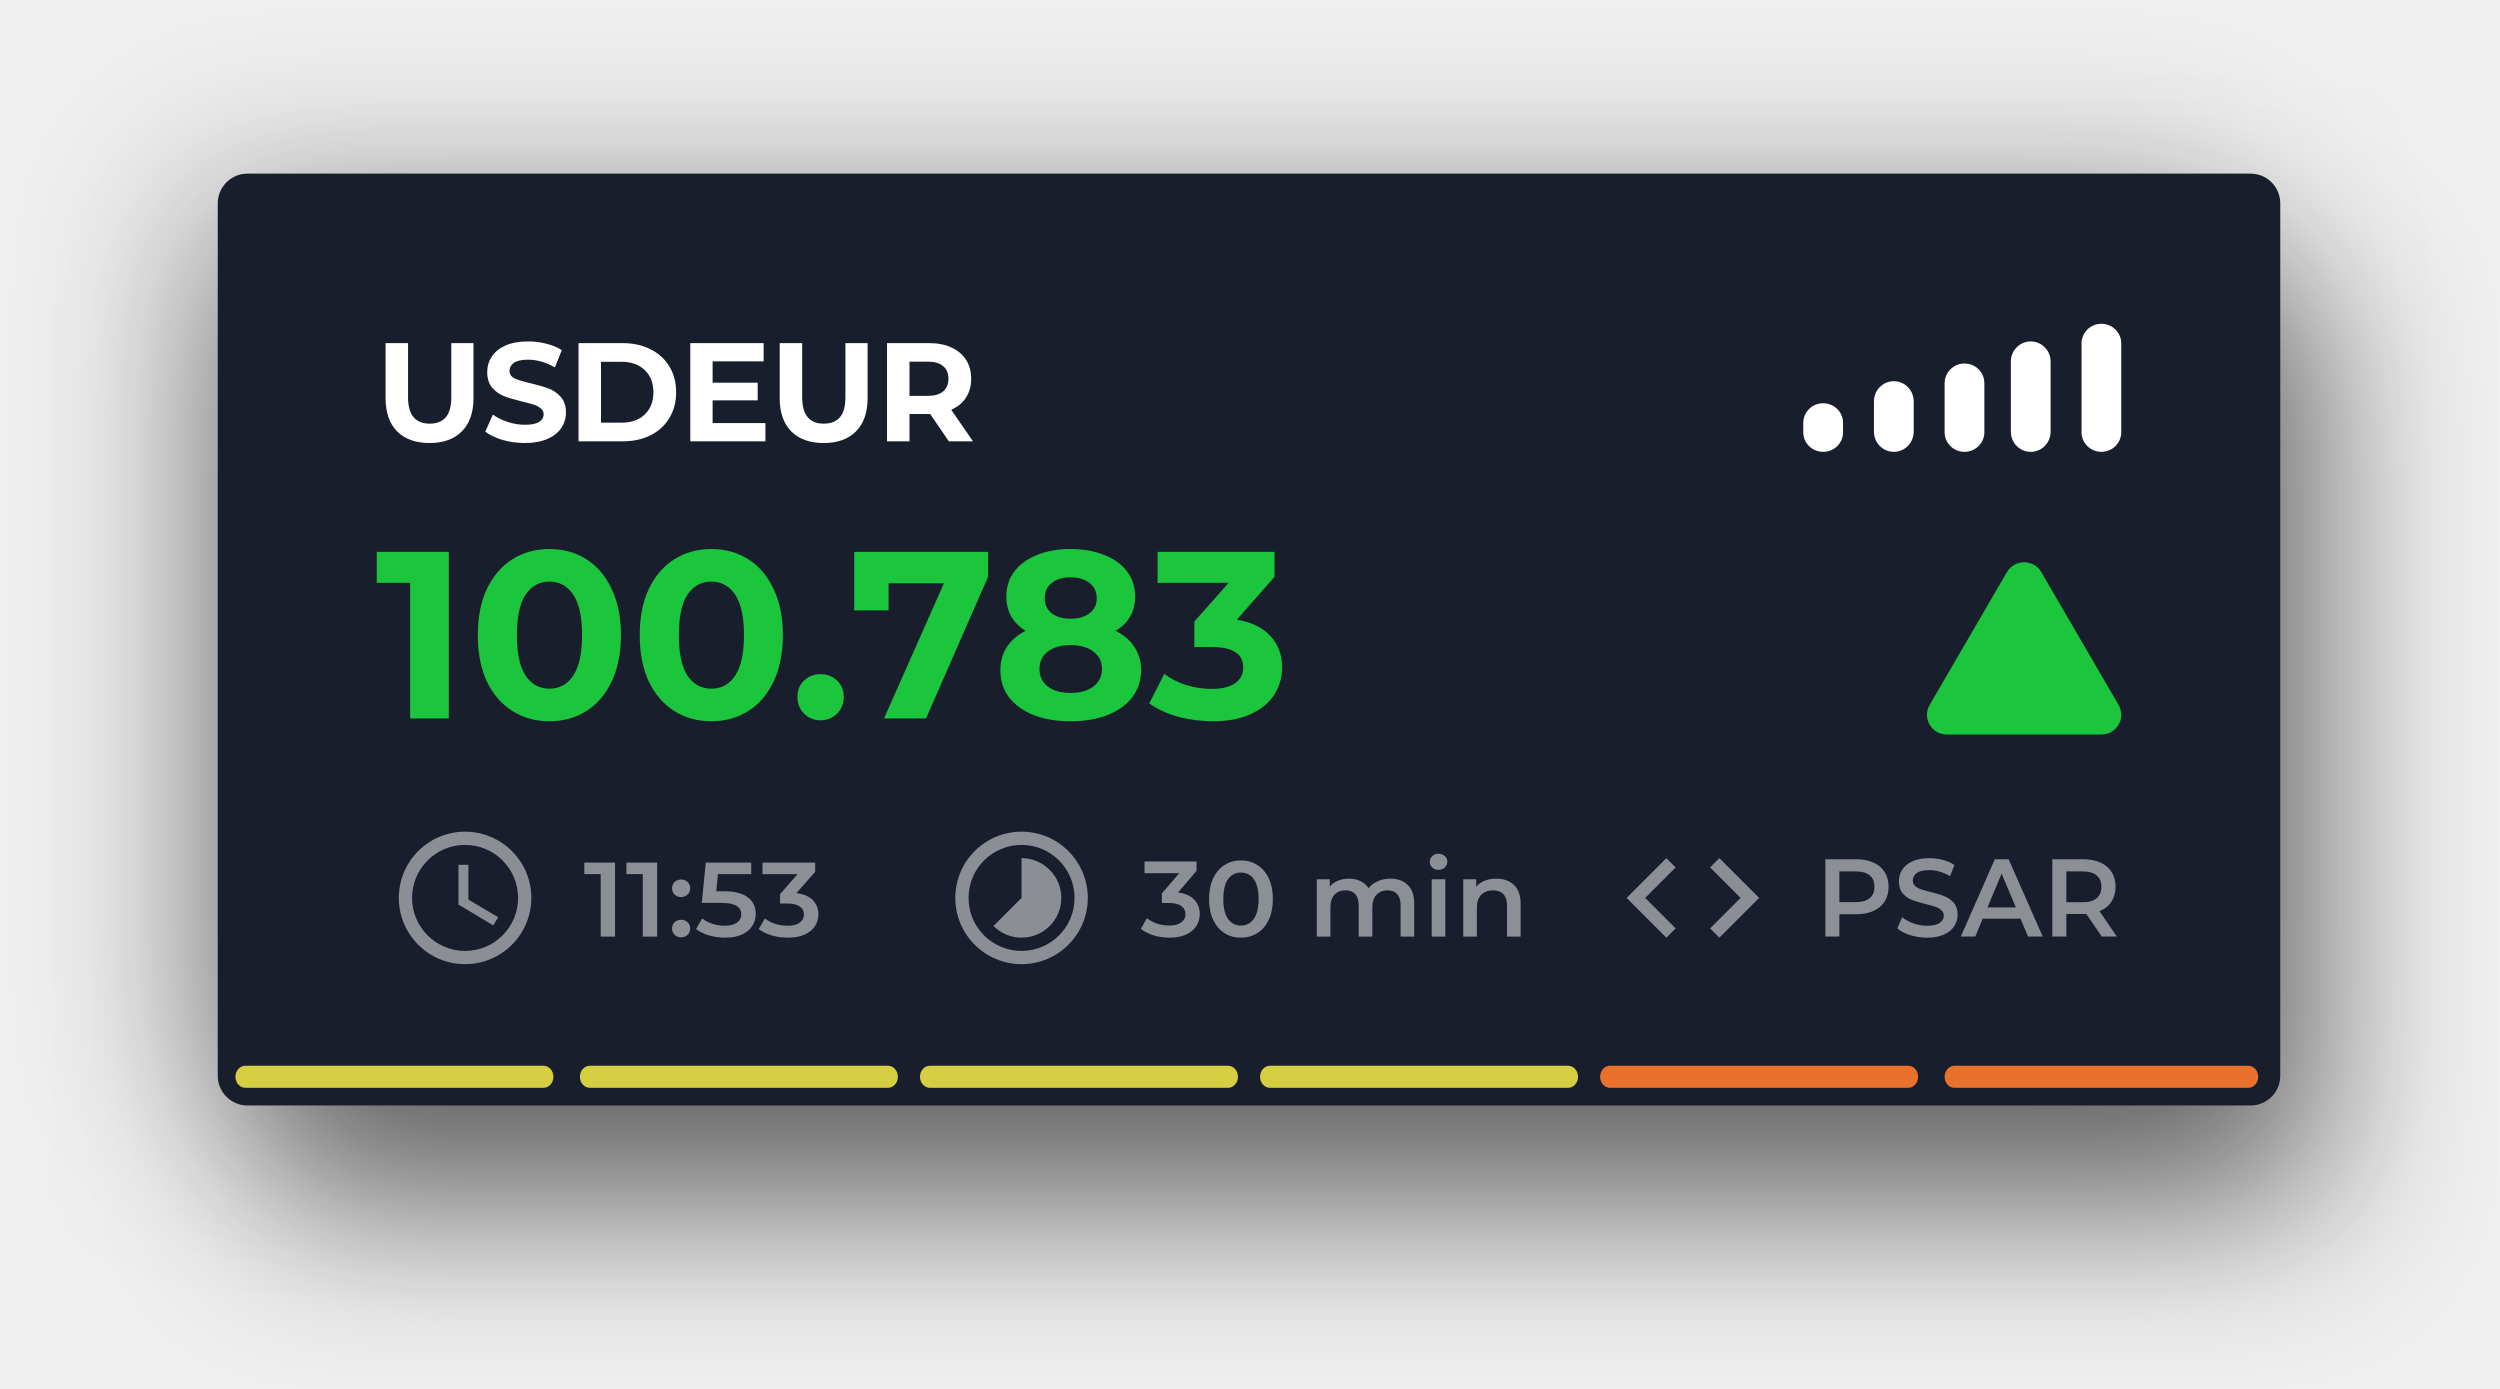
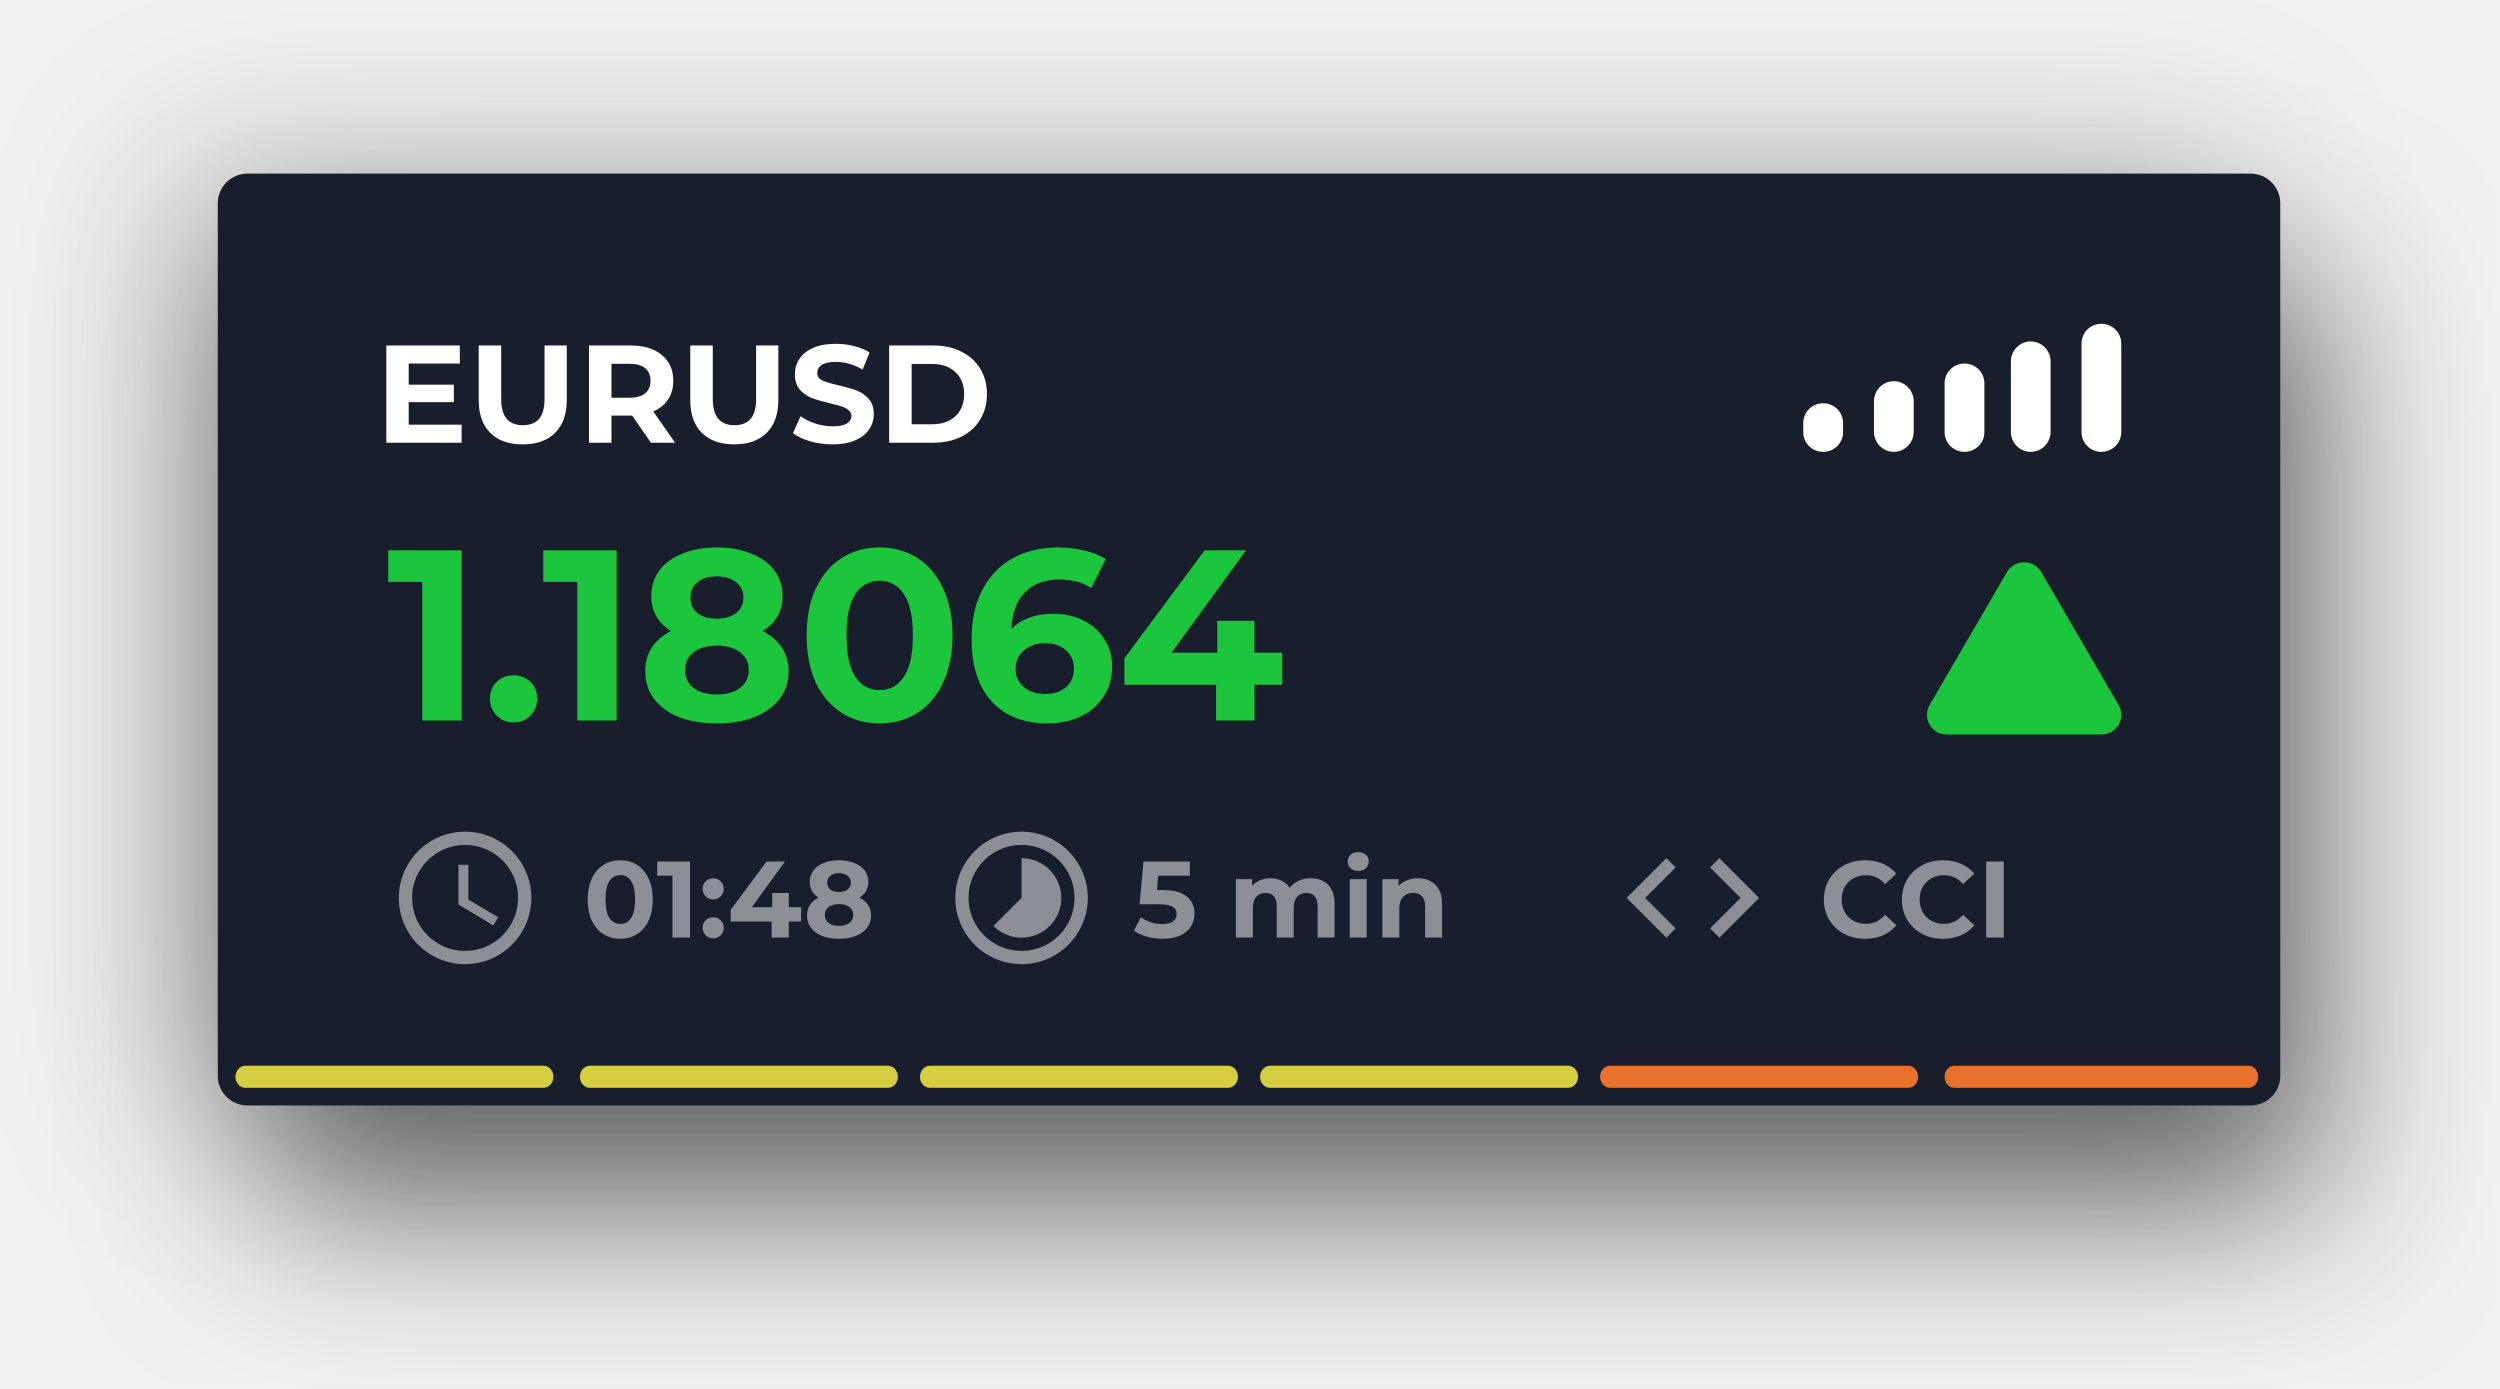
<svg xmlns="http://www.w3.org/2000/svg" width="576" height="320" viewBox="0 0 576 320" fill="none">
  <g filter="url(#filter0_dd)">
    <path d="M50.172 46.852C50.172 43.068 53.24 40 57.026 40H518.518C522.303 40 525.372 43.068 525.372 46.852V247.853C525.372 251.637 522.303 254.705 518.518 254.705H57.026C53.24 254.705 50.172 251.637 50.172 247.853V46.852Z" fill="#191E2C" />
-     <path d="M98.965 102.071C95.771 102.071 93.279 101.177 91.49 99.388C89.723 97.599 88.839 95.045 88.839 91.727V79.055H94.014V91.533C94.014 95.584 95.675 97.61 98.997 97.61C100.615 97.61 101.85 97.125 102.702 96.155C103.554 95.164 103.98 93.623 103.98 91.533V79.055H109.09V91.727C109.09 95.045 108.196 97.599 106.407 99.388C104.64 101.177 102.159 102.071 98.965 102.071Z" fill="white" />
-     <path d="M120.912 102.071C119.144 102.071 117.43 101.834 115.769 101.36C114.129 100.864 112.809 100.228 111.808 99.453L113.565 95.509C114.523 96.22 115.662 96.791 116.983 97.222C118.303 97.653 119.623 97.868 120.944 97.868C122.413 97.868 123.499 97.653 124.202 97.222C124.904 96.769 125.256 96.177 125.256 95.444C125.256 94.905 125.043 94.463 124.617 94.119C124.212 93.752 123.68 93.461 123.02 93.246C122.381 93.03 121.508 92.793 120.401 92.535C118.697 92.125 117.302 91.716 116.216 91.306C115.13 90.897 114.193 90.24 113.405 89.335C112.639 88.429 112.255 87.222 112.255 85.714C112.255 84.399 112.607 83.214 113.309 82.158C114.012 81.081 115.066 80.229 116.472 79.604C117.898 78.98 119.634 78.667 121.678 78.667C123.105 78.667 124.5 78.839 125.863 79.184C127.225 79.529 128.418 80.025 129.44 80.671L127.843 84.647C125.777 83.462 123.712 82.869 121.646 82.869C120.198 82.869 119.123 83.106 118.42 83.581C117.739 84.055 117.398 84.68 117.398 85.455C117.398 86.231 117.792 86.813 118.58 87.201C119.389 87.567 120.613 87.934 122.253 88.3C123.957 88.71 125.352 89.119 126.438 89.528C127.524 89.938 128.45 90.584 129.216 91.468C130.004 92.352 130.398 93.548 130.398 95.056C130.398 96.349 130.036 97.534 129.312 98.612C128.61 99.668 127.545 100.508 126.118 101.133C124.691 101.758 122.956 102.071 120.912 102.071Z" fill="white" />
-     <path d="M133.295 79.055H143.453C145.88 79.055 148.02 79.529 149.873 80.477C151.747 81.404 153.195 82.719 154.217 84.421C155.261 86.124 155.782 88.106 155.782 90.369C155.782 92.632 155.261 94.614 154.217 96.317C153.195 98.019 151.747 99.345 149.873 100.293C148.02 101.22 145.88 101.683 143.453 101.683H133.295V79.055ZM143.197 97.384C145.433 97.384 147.211 96.759 148.532 95.509C149.873 94.237 150.544 92.524 150.544 90.369C150.544 88.214 149.873 86.511 148.532 85.261C147.211 83.99 145.433 83.354 143.197 83.354H138.47V97.384H143.197Z" fill="white" />
-     <path d="M176.358 97.481V101.683H159.046V79.055H175.943V83.257H164.188V88.171H174.57V92.244H164.188V97.481H176.358Z" fill="white" />
-     <path d="M189.771 102.071C186.576 102.071 184.085 101.177 182.296 99.388C180.529 97.599 179.645 95.045 179.645 91.727V79.055H184.82V91.533C184.82 95.584 186.481 97.61 189.803 97.61C191.421 97.61 192.656 97.125 193.508 96.155C194.36 95.164 194.785 93.623 194.785 91.533V79.055H199.896V91.727C199.896 95.045 199.002 97.599 197.213 99.388C195.446 101.177 192.965 102.071 189.771 102.071Z" fill="white" />
-     <path d="M218.617 101.683L214.305 95.379H214.049H209.545V101.683H204.371V79.055H214.049C216.03 79.055 217.744 79.389 219.192 80.057C220.661 80.725 221.79 81.673 222.578 82.902C223.365 84.13 223.759 85.585 223.759 87.266C223.759 88.947 223.355 90.401 222.546 91.63C221.758 92.837 220.629 93.763 219.16 94.41L224.175 101.683H218.617ZM218.521 87.266C218.521 85.994 218.116 85.024 217.307 84.356C216.498 83.667 215.316 83.322 213.762 83.322H209.545V91.209H213.762C215.316 91.209 216.498 90.865 217.307 90.175C218.116 89.485 218.521 88.516 218.521 87.266Z" fill="white" />
    <path d="M520.285 248.091C520.285 249.496 519.275 250.635 518.029 250.635L450.295 250.635C449.049 250.635 448.038 249.496 448.038 248.091C448.038 246.686 449.049 245.547 450.295 245.547L518.029 245.547C519.275 245.547 520.285 246.686 520.285 248.091Z" fill="#EA712C" />
    <path d="M441.93 248.091C441.93 249.496 440.905 250.635 439.642 250.635L370.953 250.635C369.69 250.635 368.665 249.496 368.665 248.091C368.665 246.686 369.69 245.547 370.953 245.547L439.642 245.547C440.905 245.547 441.93 246.686 441.93 248.091Z" fill="#EA712C" />
    <path d="M363.582 248.091C363.582 249.496 362.558 250.635 361.294 250.635L292.606 250.635C291.342 250.635 290.318 249.496 290.318 248.091C290.318 246.686 291.342 245.547 292.606 245.547L361.294 245.547C362.558 245.547 363.582 246.686 363.582 248.091Z" fill="#D5CE41" />
    <path d="M285.227 248.091C285.227 249.496 284.202 250.635 282.939 250.635L214.25 250.635C212.987 250.635 211.962 249.496 211.962 248.091C211.962 246.686 212.987 245.547 214.25 245.547L282.939 245.547C284.202 245.547 285.227 246.686 285.227 248.091Z" fill="#D5CE41" />
    <path d="M206.875 248.091C206.875 249.496 205.851 250.635 204.587 250.635L135.899 250.635C134.635 250.635 133.611 249.496 133.611 248.091C133.611 246.686 134.635 245.547 135.899 245.547L204.587 245.547C205.851 245.547 206.875 246.686 206.875 248.091Z" fill="#D5CE41" />
    <path d="M127.508 248.091C127.508 249.496 126.484 250.635 125.22 250.635L56.531 250.635C55.268 250.635 54.244 249.496 54.244 248.091C54.244 246.686 55.268 245.547 56.531 245.547L125.22 245.547C126.484 245.547 127.508 246.686 127.508 248.091Z" fill="#D5CE41" />
-     <path d="M103.404 127.15V165.519H94.5V134.276H86.805V127.15H103.404Z" fill="#1BC53C" />
-     <path d="M126.578 166.177C123.39 166.177 120.55 165.391 118.058 163.82C115.566 162.249 113.606 159.983 112.177 157.023C110.784 154.027 110.088 150.464 110.088 146.335C110.088 142.205 110.784 138.661 112.177 135.701C113.606 132.704 115.566 130.42 118.058 128.849C120.55 127.278 123.39 126.492 126.578 126.492C129.766 126.492 132.606 127.278 135.097 128.849C137.589 130.42 139.531 132.704 140.924 135.701C142.353 138.661 143.067 142.205 143.067 146.335C143.067 150.464 142.353 154.027 140.924 157.023C139.531 159.983 137.589 162.249 135.097 163.82C132.606 165.391 129.766 166.177 126.578 166.177ZM126.578 158.668C128.923 158.668 130.755 157.663 132.074 155.653C133.43 153.643 134.108 150.537 134.108 146.335C134.108 142.132 133.43 139.026 132.074 137.016C130.755 135.007 128.923 134.002 126.578 134.002C124.269 134.002 122.437 135.007 121.081 137.016C119.762 139.026 119.102 142.132 119.102 146.335C119.102 150.537 119.762 153.643 121.081 155.653C122.437 157.663 124.269 158.668 126.578 158.668Z" fill="#1BC53C" />
-     <path d="M163.884 166.177C160.696 166.177 157.856 165.391 155.364 163.82C152.872 162.249 150.912 159.983 149.483 157.023C148.09 154.027 147.394 150.464 147.394 146.335C147.394 142.205 148.09 138.661 149.483 135.701C150.912 132.704 152.872 130.42 155.364 128.849C157.856 127.278 160.696 126.492 163.884 126.492C167.072 126.492 169.911 127.278 172.403 128.849C174.895 130.42 176.837 132.704 178.23 135.701C179.659 138.661 180.373 142.205 180.373 146.335C180.373 150.464 179.659 154.027 178.23 157.023C176.837 159.983 174.895 162.249 172.403 163.82C169.911 165.391 167.072 166.177 163.884 166.177ZM163.884 158.668C166.229 158.668 168.061 157.663 169.38 155.653C170.736 153.643 171.414 150.537 171.414 146.335C171.414 142.132 170.736 139.026 169.38 137.016C168.061 135.007 166.229 134.002 163.884 134.002C161.575 134.002 159.743 135.007 158.387 137.016C157.068 139.026 156.408 142.132 156.408 146.335C156.408 150.537 157.068 153.643 158.387 155.653C159.743 157.663 161.575 158.668 163.884 158.668Z" fill="#1BC53C" />
-     <path d="M189.059 165.958C187.556 165.958 186.292 165.446 185.266 164.423C184.24 163.4 183.727 162.121 183.727 160.586C183.727 159.015 184.24 157.754 185.266 156.804C186.292 155.817 187.556 155.324 189.059 155.324C190.561 155.324 191.825 155.817 192.851 156.804C193.877 157.754 194.39 159.015 194.39 160.586C194.39 162.121 193.877 163.4 192.851 164.423C191.825 165.446 190.561 165.958 189.059 165.958Z" fill="#1BC53C" />
-     <path d="M227.65 127.15V132.905L213.359 165.519H203.685L217.481 134.385H204.729V140.634H196.814V127.15H227.65Z" fill="#1BC53C" />
-     <path d="M257.03 145.348C258.935 146.298 260.382 147.54 261.372 149.075C262.398 150.61 262.911 152.382 262.911 154.392C262.911 156.767 262.233 158.85 260.877 160.641C259.521 162.395 257.616 163.765 255.161 164.752C252.706 165.702 249.866 166.177 246.641 166.177C243.416 166.177 240.577 165.702 238.121 164.752C235.703 163.765 233.816 162.395 232.46 160.641C231.141 158.85 230.481 156.767 230.481 154.392C230.481 152.382 230.976 150.61 231.965 149.075C232.991 147.54 234.439 146.298 236.308 145.348C234.878 144.471 233.779 143.375 233.01 142.059C232.24 140.707 231.855 139.172 231.855 137.455C231.855 135.226 232.478 133.289 233.724 131.645C234.97 130 236.711 128.74 238.946 127.863C241.181 126.949 243.746 126.492 246.641 126.492C249.573 126.492 252.156 126.949 254.391 127.863C256.663 128.74 258.422 130 259.668 131.645C260.914 133.289 261.537 135.226 261.537 137.455C261.537 139.172 261.152 140.707 260.382 142.059C259.613 143.375 258.495 144.471 257.03 145.348ZM246.641 133.015C244.846 133.015 243.398 133.453 242.299 134.33C241.236 135.171 240.705 136.34 240.705 137.839C240.705 139.3 241.236 140.451 242.299 141.292C243.361 142.132 244.809 142.552 246.641 142.552C248.473 142.552 249.939 142.132 251.038 141.292C252.138 140.451 252.687 139.3 252.687 137.839C252.687 136.34 252.138 135.171 251.038 134.33C249.939 133.453 248.473 133.015 246.641 133.015ZM246.641 159.654C248.876 159.654 250.635 159.161 251.918 158.174C253.237 157.151 253.897 155.799 253.897 154.118C253.897 152.437 253.237 151.103 251.918 150.117C250.635 149.13 248.876 148.637 246.641 148.637C244.442 148.637 242.702 149.13 241.419 150.117C240.137 151.103 239.496 152.437 239.496 154.118C239.496 155.836 240.137 157.188 241.419 158.174C242.702 159.161 244.442 159.654 246.641 159.654Z" fill="#1BC53C" />
-     <path d="M284.961 142.772C288.332 143.32 290.915 144.581 292.711 146.554C294.506 148.491 295.404 150.902 295.404 153.789C295.404 156.018 294.818 158.083 293.645 159.983C292.473 161.847 290.677 163.345 288.259 164.478C285.877 165.611 282.945 166.177 279.464 166.177C276.753 166.177 274.077 165.83 271.439 165.136C268.837 164.405 266.62 163.382 264.788 162.066L268.251 155.269C269.717 156.365 271.403 157.224 273.308 157.845C275.25 158.43 277.229 158.722 279.244 158.722C281.48 158.722 283.238 158.302 284.521 157.462C285.803 156.585 286.445 155.361 286.445 153.789C286.445 150.647 284.045 149.075 279.244 149.075H275.177V143.21L283.092 134.276H266.712V127.15H293.645V132.905L284.961 142.772Z" fill="#1BC53C" />
-     <g opacity="0.5">
-       <path d="M141.709 198.739V215.794H138.398V201.395H134.63V198.739H141.709Z" fill="white" />
-       <path d="M151.407 198.739V215.794H148.096V201.395H144.328V198.739H151.407Z" fill="white" />
-       <path d="M156.929 206.682C156.351 206.682 155.859 206.495 155.452 206.122C155.044 205.732 154.841 205.244 154.841 204.66C154.841 204.059 155.036 203.571 155.426 203.198C155.834 202.824 156.334 202.638 156.929 202.638C157.523 202.638 158.015 202.824 158.405 203.198C158.813 203.571 159.017 204.059 159.017 204.66C159.017 205.244 158.813 205.732 158.405 206.122C157.998 206.495 157.506 206.682 156.929 206.682ZM156.929 215.965C156.351 215.965 155.859 215.778 155.452 215.404C155.044 215.014 154.841 214.527 154.841 213.942C154.841 213.341 155.036 212.854 155.426 212.481C155.834 212.107 156.334 211.92 156.929 211.92C157.523 211.92 158.015 212.107 158.405 212.481C158.813 212.854 159.017 213.341 159.017 213.942C159.017 214.527 158.813 215.014 158.405 215.404C157.998 215.778 157.506 215.965 156.929 215.965Z" fill="white" />
-       <path d="M166.736 205.342C169.248 205.342 171.107 205.813 172.312 206.755C173.517 207.681 174.12 208.948 174.12 210.556C174.12 211.579 173.857 212.505 173.331 213.333C172.804 214.162 172.015 214.82 170.963 215.307C169.91 215.794 168.611 216.038 167.067 216.038C165.793 216.038 164.563 215.867 163.374 215.526C162.186 215.169 161.185 214.681 160.37 214.064L161.77 211.603C162.432 212.123 163.222 212.537 164.138 212.846C165.072 213.138 166.031 213.285 167.016 213.285C168.187 213.285 169.104 213.057 169.766 212.602C170.445 212.131 170.784 211.49 170.784 210.678C170.784 209.801 170.419 209.143 169.689 208.704C168.976 208.249 167.746 208.022 165.997 208.022H161.694L162.611 198.739H173.076V201.395H165.412L165.03 205.342H166.736Z" fill="white" />
-       <path d="M183.493 205.78C185.14 205.975 186.396 206.511 187.262 207.389C188.128 208.266 188.56 209.362 188.56 210.678C188.56 211.668 188.297 212.57 187.771 213.382C187.245 214.194 186.447 214.844 185.377 215.331C184.325 215.802 183.035 216.038 181.507 216.038C180.234 216.038 179.003 215.867 177.815 215.526C176.643 215.169 175.642 214.681 174.81 214.064L176.236 211.603C176.881 212.123 177.662 212.537 178.579 212.846C179.512 213.138 180.471 213.285 181.456 213.285C182.627 213.285 183.544 213.057 184.206 212.602C184.885 212.131 185.225 211.498 185.225 210.702C185.225 209.906 184.902 209.289 184.257 208.85C183.629 208.396 182.661 208.168 181.354 208.168H179.725V206L183.773 201.395H175.676V198.739H187.822V200.859L183.493 205.78Z" fill="white" />
-     </g>
    <path fill-rule="evenodd" clip-rule="evenodd" d="M107.14 191.616C98.714 191.616 91.891 198.454 91.891 206.88C91.891 215.305 98.714 222.143 107.14 222.143C115.58 222.143 122.418 215.305 122.418 206.88C122.418 198.454 115.58 191.616 107.14 191.616ZM107.155 219.091C100.408 219.091 94.944 213.626 94.944 206.88C94.944 200.133 100.408 194.669 107.155 194.669C113.901 194.669 119.366 200.133 119.366 206.88C119.366 213.626 113.901 219.091 107.155 219.091ZM105.628 199.248H107.918V207.261L114.786 211.337L113.642 213.214L105.628 208.406V199.248Z" fill="#8C8E95" />
    <path fill-rule="evenodd" clip-rule="evenodd" d="M235.365 191.616C226.94 191.616 220.102 198.454 220.102 206.88C220.102 215.305 226.94 222.143 235.365 222.143C243.79 222.143 250.628 215.305 250.628 206.88C250.628 198.454 243.79 191.616 235.365 191.616ZM241.837 200.408C240.051 198.622 237.716 197.722 235.365 197.722V206.88L228.893 213.351C232.465 216.923 238.265 216.923 241.852 213.351C245.424 209.78 245.424 203.98 241.837 200.408ZM223.154 206.88C223.154 213.626 228.619 219.09 235.365 219.09C242.111 219.09 247.576 213.626 247.576 206.88C247.576 200.133 242.111 194.669 235.365 194.669C228.619 194.669 223.154 200.133 223.154 206.88Z" fill="#8C8E95" />
-     <g opacity="0.5">
-       <path d="M271.419 205.629C273.045 205.827 274.285 206.371 275.14 207.261C275.995 208.151 276.423 209.264 276.423 210.599C276.423 211.604 276.163 212.519 275.643 213.343C275.123 214.167 274.336 214.826 273.279 215.321C272.24 215.799 270.966 216.038 269.457 216.038C268.2 216.038 266.984 215.865 265.811 215.519C264.654 215.156 263.665 214.661 262.844 214.035L264.252 211.538C264.889 212.066 265.66 212.486 266.565 212.799C267.487 213.096 268.435 213.244 269.407 213.244C270.564 213.244 271.469 213.013 272.123 212.552C272.793 212.074 273.129 211.431 273.129 210.623C273.129 209.816 272.81 209.189 272.173 208.744C271.553 208.283 270.597 208.052 269.306 208.052H267.697V205.852L271.695 201.179H263.699V198.484H275.693V200.635L271.419 205.629Z" fill="white" />
-       <path d="M285.904 216.038C284.495 216.038 283.238 215.692 282.132 214.999C281.025 214.291 280.154 213.269 279.516 211.934C278.879 210.582 278.561 208.983 278.561 207.137C278.561 205.291 278.879 203.701 279.516 202.366C280.154 201.014 281.025 199.992 282.132 199.3C283.238 198.591 284.495 198.237 285.904 198.237C287.312 198.237 288.569 198.591 289.676 199.3C290.799 199.992 291.679 201.014 292.316 202.366C292.953 203.701 293.271 205.291 293.271 207.137C293.271 208.983 292.953 210.582 292.316 211.934C291.679 213.269 290.799 214.291 289.676 214.999C288.569 215.692 287.312 216.038 285.904 216.038ZM285.904 213.244C287.161 213.244 288.15 212.733 288.871 211.711C289.609 210.689 289.977 209.165 289.977 207.137C289.977 205.11 289.609 203.585 288.871 202.564C288.15 201.542 287.161 201.031 285.904 201.031C284.663 201.031 283.674 201.542 282.936 202.564C282.216 203.585 281.855 205.11 281.855 207.137C281.855 209.165 282.216 210.689 282.936 211.711C283.674 212.733 284.663 213.244 285.904 213.244Z" fill="white" />
-       <path d="M320.334 202.44C322.028 202.44 323.369 202.926 324.358 203.899C325.347 204.855 325.841 206.297 325.841 208.225V215.79H322.698V208.621C322.698 207.467 322.438 206.602 321.919 206.025C321.399 205.431 320.653 205.135 319.681 205.135C318.624 205.135 317.778 205.481 317.141 206.173C316.504 206.849 316.185 207.821 316.185 209.09V215.79H313.042V208.621C313.042 207.467 312.782 206.602 312.262 206.025C311.743 205.431 310.997 205.135 310.024 205.135C308.951 205.135 308.096 205.473 307.459 206.148C306.839 206.824 306.529 207.805 306.529 209.09V215.79H303.386V202.588H306.378V204.269C306.881 203.676 307.51 203.223 308.264 202.91C309.019 202.596 309.857 202.44 310.779 202.44C311.785 202.44 312.673 202.629 313.444 203.009C314.232 203.371 314.852 203.915 315.305 204.64C315.858 203.948 316.571 203.412 317.443 203.033C318.314 202.638 319.278 202.44 320.334 202.44Z" fill="white" />
-       <path d="M329.858 202.588H333.001V215.79H329.858V202.588ZM331.442 200.413C330.872 200.413 330.395 200.24 330.009 199.893C329.623 199.531 329.431 199.086 329.431 198.558C329.431 198.031 329.623 197.594 330.009 197.248C330.395 196.885 330.872 196.704 331.442 196.704C332.012 196.704 332.49 196.877 332.876 197.223C333.261 197.553 333.454 197.973 333.454 198.484C333.454 199.028 333.261 199.49 332.876 199.869C332.507 200.231 332.029 200.413 331.442 200.413Z" fill="white" />
-       <path d="M344.746 202.44C346.439 202.44 347.797 202.926 348.82 203.899C349.843 204.871 350.354 206.313 350.354 208.225V215.79H347.211V208.621C347.211 207.467 346.934 206.602 346.381 206.025C345.828 205.431 345.04 205.135 344.017 205.135C342.86 205.135 341.947 205.481 341.276 206.173C340.605 206.849 340.27 207.83 340.27 209.115V215.79H337.127V202.588H340.119V204.294C340.639 203.684 341.293 203.223 342.081 202.91C342.869 202.596 343.757 202.44 344.746 202.44Z" fill="white" />
-     </g>
    <path fill-rule="evenodd" clip-rule="evenodd" d="M379.047 206.879L386.068 213.901L383.931 216.037L374.773 206.879L383.931 197.721L386.068 199.858L379.047 206.879ZM401.026 206.879L394.005 213.901L396.142 216.037L405.3 206.879L396.142 197.721L394.005 199.858L401.026 206.879Z" fill="#8C8E95" />
-     <g opacity="0.5">
-       <path d="M427.722 197.976C429.23 197.976 430.54 198.23 431.65 198.739C432.777 199.248 433.639 199.977 434.235 200.927C434.832 201.876 435.13 203.004 435.13 204.31C435.13 205.599 434.832 206.727 434.235 207.693C433.639 208.643 432.777 209.372 431.65 209.881C430.54 210.39 429.23 210.644 427.722 210.644H423.794V215.783H420.562V197.976H427.722ZM427.573 207.846C428.982 207.846 430.051 207.541 430.78 206.93C431.509 206.32 431.874 205.446 431.874 204.31C431.874 203.174 431.509 202.3 430.78 201.69C430.051 201.079 428.982 200.774 427.573 200.774H423.794V207.846H427.573Z" fill="white" />
-       <path d="M443.995 216.037C442.652 216.037 441.351 215.842 440.092 215.452C438.849 215.062 437.863 214.545 437.134 213.9L438.252 211.331C438.965 211.908 439.835 212.383 440.863 212.756C441.907 213.112 442.951 213.29 443.995 213.29C445.288 213.29 446.249 213.078 446.879 212.654C447.525 212.23 447.848 211.67 447.848 210.975C447.848 210.466 447.666 210.051 447.301 209.728C446.953 209.389 446.506 209.126 445.959 208.94C445.412 208.753 444.666 208.541 443.721 208.304C442.396 207.982 441.318 207.659 440.49 207.337C439.678 207.015 438.973 206.515 438.377 205.836C437.797 205.141 437.507 204.208 437.507 203.038C437.507 202.054 437.763 201.164 438.277 200.367C438.808 199.553 439.595 198.908 440.639 198.433C441.7 197.959 442.992 197.721 444.517 197.721C445.578 197.721 446.622 197.857 447.649 198.128C448.677 198.4 449.563 198.79 450.309 199.298L449.29 201.868C448.528 201.41 447.732 201.062 446.903 200.825C446.075 200.587 445.271 200.469 444.492 200.469C443.216 200.469 442.263 200.689 441.633 201.13C441.02 201.571 440.713 202.156 440.713 202.885C440.713 203.394 440.887 203.81 441.235 204.132C441.6 204.454 442.056 204.708 442.603 204.895C443.15 205.082 443.895 205.294 444.84 205.531C446.133 205.836 447.194 206.158 448.022 206.498C448.851 206.82 449.555 207.32 450.135 207.999C450.732 208.677 451.03 209.593 451.03 210.746C451.03 211.73 450.765 212.62 450.235 213.417C449.721 214.214 448.934 214.85 447.873 215.325C446.812 215.8 445.52 216.037 443.995 216.037Z" fill="white" />
-       <path d="M465.521 211.662H456.82L455.105 215.783H451.774L459.604 197.976H462.787L470.642 215.783H467.261L465.521 211.662ZM464.452 209.067L461.171 201.283L457.914 209.067H464.452Z" fill="white" />
-       <path d="M484.241 215.783L480.686 210.568C480.537 210.585 480.313 210.593 480.015 210.593H476.087V215.783H472.855V197.976H480.015C481.523 197.976 482.832 198.23 483.943 198.739C485.07 199.248 485.931 199.977 486.528 200.927C487.125 201.876 487.423 203.004 487.423 204.31C487.423 205.65 487.1 206.803 486.454 207.77C485.824 208.736 484.912 209.457 483.719 209.932L487.721 215.783H484.241ZM484.166 204.31C484.166 203.174 483.802 202.3 483.073 201.69C482.343 201.079 481.274 200.774 479.866 200.774H476.087V207.871H479.866C481.274 207.871 482.343 207.566 483.073 206.956C483.802 206.328 484.166 205.446 484.166 204.31Z" fill="white" />
-     </g>
    <path d="M462.397 131.813C464.156 128.789 468.554 128.789 470.313 131.813L488.122 162.427C489.881 165.45 487.683 169.23 484.165 169.23L448.545 169.23C445.028 169.23 442.829 165.45 444.588 162.427L462.397 131.813Z" fill="#1BC53C" />
    <path d="M415.477 97.39C415.477 94.917 417.527 92.913 420.056 92.913C422.584 92.913 424.635 94.917 424.635 97.39V99.629C424.635 102.101 422.584 104.106 420.056 104.106C417.527 104.106 415.477 102.101 415.477 99.629V97.39Z" fill="white" />
    <path d="M431.758 92.477C431.758 89.908 433.808 87.825 436.337 87.825C438.866 87.825 440.916 89.908 440.916 92.477V99.454C440.916 102.024 438.866 104.106 436.337 104.106C433.808 104.106 431.758 102.024 431.758 99.454V92.477Z" fill="white" />
    <path d="M448.039 88.277C448.039 85.78 450.089 83.755 452.618 83.755C455.147 83.755 457.197 85.78 457.197 88.277V99.584C457.197 102.081 455.147 104.106 452.618 104.106C450.089 104.106 448.039 102.081 448.039 99.584V88.277Z" fill="white" />
    <path d="M463.301 83.292C463.301 80.738 465.351 78.667 467.88 78.667C470.408 78.667 472.459 80.738 472.459 83.292V99.481C472.459 102.035 470.408 104.106 467.88 104.106C465.351 104.106 463.301 102.035 463.301 99.481V83.292Z" fill="white" />
    <path d="M479.581 79.137C479.581 76.629 481.632 74.597 484.16 74.597C486.689 74.597 488.739 76.629 488.739 79.137V99.566C488.739 102.074 486.689 104.106 484.16 104.106C481.632 104.106 479.581 102.074 479.581 99.566V79.137Z" fill="white" />
  </g>
+   <path d="M106.359 97.84V102H89.015V79.6H105.943V83.76H94.167V88.624H104.567V92.656H94.167V97.84H106.359ZM120.436 102.384C117.236 102.384 114.74 101.499 112.948 99.728C111.177 97.957 110.292 95.429 110.292 92.144V79.6H115.476V91.952C115.476 95.963 117.14 97.968 120.468 97.968C122.089 97.968 123.327 97.488 124.18 96.528C125.033 95.547 125.46 94.021 125.46 91.952V79.6H130.58V92.144C130.58 95.429 129.684 97.957 127.892 99.728C126.121 101.499 123.636 102.384 120.436 102.384ZM149.975 102L145.655 95.76H145.399H140.887V102H135.703V79.6H145.399C147.383 79.6 149.1 79.931 150.551 80.592C152.023 81.253 153.154 82.192 153.943 83.408C154.732 84.624 155.127 86.064 155.127 87.728C155.127 89.392 154.722 90.832 153.911 92.048C153.122 93.243 151.991 94.16 150.519 94.8L155.543 102H149.975ZM149.879 87.728C149.879 86.469 149.474 85.509 148.663 84.848C147.852 84.165 146.668 83.824 145.111 83.824H140.887V91.632H145.111C146.668 91.632 147.852 91.291 148.663 90.608C149.474 89.925 149.879 88.965 149.879 87.728ZM169.186 102.384C165.986 102.384 163.49 101.499 161.698 99.728C159.927 97.957 159.042 95.429 159.042 92.144V79.6H164.226V91.952C164.226 95.963 165.89 97.968 169.218 97.968C170.839 97.968 172.077 97.488 172.93 96.528C173.783 95.547 174.21 94.021 174.21 91.952V79.6H179.33V92.144C179.33 95.429 178.434 97.957 176.642 99.728C174.871 101.499 172.386 102.384 169.186 102.384ZM191.813 102.384C190.042 102.384 188.325 102.149 186.661 101.68C185.018 101.189 183.696 100.56 182.693 99.792L184.453 95.888C185.413 96.592 186.554 97.157 187.877 97.584C189.2 98.011 190.522 98.224 191.845 98.224C193.317 98.224 194.405 98.011 195.109 97.584C195.813 97.136 196.165 96.549 196.165 95.824C196.165 95.291 195.952 94.853 195.525 94.512C195.12 94.149 194.586 93.861 193.925 93.648C193.285 93.435 192.41 93.2 191.301 92.944C189.594 92.539 188.197 92.133 187.109 91.728C186.021 91.323 185.082 90.672 184.293 89.776C183.525 88.88 183.141 87.685 183.141 86.192C183.141 84.891 183.493 83.717 184.197 82.672C184.901 81.605 185.957 80.763 187.365 80.144C188.794 79.525 190.533 79.216 192.581 79.216C194.01 79.216 195.408 79.387 196.773 79.728C198.138 80.069 199.333 80.56 200.357 81.2L198.757 85.136C196.688 83.963 194.618 83.376 192.549 83.376C191.098 83.376 190.021 83.611 189.317 84.08C188.634 84.549 188.293 85.168 188.293 85.936C188.293 86.704 188.688 87.28 189.477 87.664C190.288 88.027 191.514 88.389 193.157 88.752C194.864 89.157 196.261 89.563 197.349 89.968C198.437 90.373 199.365 91.013 200.133 91.888C200.922 92.763 201.317 93.947 201.317 95.44C201.317 96.72 200.954 97.893 200.229 98.96C199.525 100.005 198.458 100.837 197.029 101.456C195.6 102.075 193.861 102.384 191.813 102.384ZM204.859 79.6H215.035C217.467 79.6 219.611 80.069 221.467 81.008C223.344 81.925 224.795 83.227 225.819 84.912C226.864 86.597 227.387 88.56 227.387 90.8C227.387 93.04 226.864 95.003 225.819 96.688C224.795 98.373 223.344 99.685 221.467 100.624C219.611 101.541 217.467 102 215.035 102H204.859V79.6ZM214.779 97.744C217.019 97.744 218.8 97.125 220.123 95.888C221.467 94.629 222.139 92.933 222.139 90.8C222.139 88.667 221.467 86.981 220.123 85.744C218.8 84.485 217.019 83.856 214.779 83.856H210.043V97.744H214.779Z" fill="white" />
+   <path d="M106.363 126.8V166H97.291V134.08H89.451V126.8H106.363ZM118.324 166.448C116.794 166.448 115.506 165.925 114.46 164.88C113.415 163.835 112.892 162.528 112.892 160.96C112.892 159.355 113.415 158.067 114.46 157.096C115.506 156.088 116.794 155.584 118.324 155.584C119.855 155.584 121.143 156.088 122.188 157.096C123.234 158.067 123.756 159.355 123.756 160.96C123.756 162.528 123.234 163.835 122.188 164.88C121.143 165.925 119.855 166.448 118.324 166.448ZM142.074 126.8V166H133.002V134.08H125.162V126.8H142.074ZM175.707 145.392C177.649 146.363 179.123 147.632 180.131 149.2C181.177 150.768 181.699 152.579 181.699 154.632C181.699 157.059 181.009 159.187 179.627 161.016C178.246 162.808 176.305 164.208 173.803 165.216C171.302 166.187 168.409 166.672 165.123 166.672C161.838 166.672 158.945 166.187 156.443 165.216C153.979 164.208 152.057 162.808 150.675 161.016C149.331 159.187 148.659 157.059 148.659 154.632C148.659 152.579 149.163 150.768 150.171 149.2C151.217 147.632 152.691 146.363 154.595 145.392C153.139 144.496 152.019 143.376 151.235 142.032C150.451 140.651 150.059 139.083 150.059 137.328C150.059 135.051 150.694 133.072 151.963 131.392C153.233 129.712 155.006 128.424 157.283 127.528C159.561 126.595 162.174 126.128 165.123 126.128C168.11 126.128 170.742 126.595 173.019 127.528C175.334 128.424 177.126 129.712 178.395 131.392C179.665 133.072 180.299 135.051 180.299 137.328C180.299 139.083 179.907 140.651 179.123 142.032C178.339 143.376 177.201 144.496 175.707 145.392ZM165.123 132.792C163.294 132.792 161.819 133.24 160.699 134.136C159.617 134.995 159.075 136.189 159.075 137.72C159.075 139.213 159.617 140.389 160.699 141.248C161.782 142.107 163.257 142.536 165.123 142.536C166.99 142.536 168.483 142.107 169.603 141.248C170.723 140.389 171.283 139.213 171.283 137.72C171.283 136.189 170.723 134.995 169.603 134.136C168.483 133.24 166.99 132.792 165.123 132.792ZM165.123 160.008C167.401 160.008 169.193 159.504 170.499 158.496C171.843 157.451 172.515 156.069 172.515 154.352C172.515 152.635 171.843 151.272 170.499 150.264C169.193 149.256 167.401 148.752 165.123 148.752C162.883 148.752 161.11 149.256 159.803 150.264C158.497 151.272 157.843 152.635 157.843 154.352C157.843 156.107 158.497 157.488 159.803 158.496C161.11 159.504 162.883 160.008 165.123 160.008ZM202.652 166.672C199.404 166.672 196.511 165.869 193.972 164.264C191.433 162.659 189.436 160.344 187.98 157.32C186.561 154.259 185.852 150.619 185.852 146.4C185.852 142.181 186.561 138.56 187.98 135.536C189.436 132.475 191.433 130.141 193.972 128.536C196.511 126.931 199.404 126.128 202.652 126.128C205.9 126.128 208.793 126.931 211.332 128.536C213.871 130.141 215.849 132.475 217.268 135.536C218.724 138.56 219.452 142.181 219.452 146.4C219.452 150.619 218.724 154.259 217.268 157.32C215.849 160.344 213.871 162.659 211.332 164.264C208.793 165.869 205.9 166.672 202.652 166.672ZM202.652 159C205.041 159 206.908 157.973 208.252 155.92C209.633 153.867 210.324 150.693 210.324 146.4C210.324 142.107 209.633 138.933 208.252 136.88C206.908 134.827 205.041 133.8 202.652 133.8C200.3 133.8 198.433 134.827 197.052 136.88C195.708 138.933 195.036 142.107 195.036 146.4C195.036 150.693 195.708 153.867 197.052 155.92C198.433 157.973 200.3 159 202.652 159ZM242.732 141.416C245.233 141.416 247.51 141.92 249.564 142.928C251.617 143.936 253.241 145.373 254.436 147.24C255.63 149.069 256.228 151.197 256.228 153.624C256.228 156.237 255.574 158.533 254.268 160.512C252.961 162.491 251.169 164.021 248.892 165.104C246.652 166.149 244.15 166.672 241.388 166.672C235.9 166.672 231.606 164.992 228.508 161.632C225.409 158.272 223.86 153.475 223.86 147.24C223.86 142.797 224.7 138.989 226.38 135.816C228.06 132.643 230.393 130.235 233.38 128.592C236.404 126.949 239.894 126.128 243.852 126.128C245.942 126.128 247.94 126.371 249.844 126.856C251.785 127.304 253.428 127.957 254.772 128.816L251.412 135.48C249.47 134.173 247.025 133.52 244.076 133.52C240.753 133.52 238.121 134.491 236.18 136.432C234.238 138.373 233.193 141.192 233.044 144.888C235.358 142.573 238.588 141.416 242.732 141.416ZM240.884 159.896C242.825 159.896 244.393 159.373 245.588 158.328C246.82 157.283 247.436 155.864 247.436 154.072C247.436 152.28 246.82 150.861 245.588 149.816C244.393 148.733 242.788 148.192 240.772 148.192C238.793 148.192 237.169 148.752 235.9 149.872C234.63 150.955 233.996 152.355 233.996 154.072C233.996 155.789 234.612 157.189 235.844 158.272C237.076 159.355 238.756 159.896 240.884 159.896ZM295.412 157.768H289.028V166H280.18V157.768H259.068V151.664L277.548 126.8H287.068L269.932 150.376H280.46V143.04H289.028V150.376H295.412V157.768Z" fill="#1BC53C" />
+   <path opacity="0.5" d="M429.697 216.3C427.913 216.3 426.297 215.917 424.847 215.15C423.413 214.367 422.28 213.292 421.447 211.925C420.63 210.542 420.222 208.983 420.222 207.25C420.222 205.517 420.63 203.967 421.447 202.6C422.28 201.217 423.413 200.142 424.847 199.375C426.297 198.592 427.922 198.2 429.722 198.2C431.238 198.2 432.605 198.467 433.822 199C435.055 199.533 436.088 200.3 436.922 201.3L434.322 203.7C433.138 202.333 431.672 201.65 429.922 201.65C428.838 201.65 427.872 201.892 427.022 202.375C426.172 202.842 425.505 203.5 425.022 204.35C424.555 205.2 424.322 206.167 424.322 207.25C424.322 208.333 424.555 209.3 425.022 210.15C425.505 211 426.172 211.667 427.022 212.15C427.872 212.617 428.838 212.85 429.922 212.85C431.672 212.85 433.138 212.158 434.322 210.775L436.922 213.175C436.088 214.192 435.055 214.967 433.822 215.5C432.588 216.033 431.213 216.3 429.697 216.3ZM447.665 216.3C445.882 216.3 444.265 215.917 442.815 215.15C441.382 214.367 440.249 213.292 439.415 211.925C438.599 210.542 438.19 208.983 438.19 207.25C438.19 205.517 438.599 203.967 439.415 202.6C440.249 201.217 441.382 200.142 442.815 199.375C444.265 198.592 445.89 198.2 447.69 198.2C449.207 198.2 450.574 198.467 451.79 199C453.024 199.533 454.057 200.3 454.89 201.3L452.29 203.7C451.107 202.333 449.64 201.65 447.89 201.65C446.807 201.65 445.84 201.892 444.99 202.375C444.14 202.842 443.474 203.5 442.99 204.35C442.524 205.2 442.29 206.167 442.29 207.25C442.29 208.333 442.524 209.3 442.99 210.15C443.474 211 444.14 211.667 444.99 212.15C445.84 212.617 446.807 212.85 447.89 212.85C449.64 212.85 451.107 212.158 452.29 210.775L454.89 213.175C454.057 214.192 453.024 214.967 451.79 215.5C450.557 216.033 449.182 216.3 447.665 216.3ZM457.625 198.5H461.675V216H457.625V198.5Z" fill="white" />
+   <path opacity="0.5" d="M267.988 205.075C270.455 205.075 272.272 205.567 273.438 206.55C274.622 207.533 275.213 208.85 275.213 210.5C275.213 211.567 274.947 212.542 274.413 213.425C273.88 214.292 273.063 214.992 271.963 215.525C270.88 216.042 269.538 216.3 267.938 216.3C266.705 216.3 265.488 216.142 264.288 215.825C263.105 215.492 262.097 215.025 261.263 214.425L262.863 211.325C263.53 211.825 264.297 212.217 265.163 212.5C266.03 212.767 266.922 212.9 267.838 212.9C268.855 212.9 269.655 212.7 270.238 212.3C270.822 211.9 271.113 211.342 271.113 210.625C271.113 209.875 270.805 209.308 270.188 208.925C269.588 208.542 268.538 208.35 267.038 208.35H262.563L263.463 198.5H274.138V201.75H266.838L266.563 205.075H267.988ZM301.986 202.35C303.67 202.35 305.003 202.85 305.986 203.85C306.986 204.833 307.486 206.317 307.486 208.3V216H303.586V208.9C303.586 207.833 303.361 207.042 302.911 206.525C302.478 205.992 301.853 205.725 301.036 205.725C300.12 205.725 299.395 206.025 298.861 206.625C298.328 207.208 298.061 208.083 298.061 209.25V216H294.161V208.9C294.161 206.783 293.311 205.725 291.611 205.725C290.711 205.725 289.995 206.025 289.461 206.625C288.928 207.208 288.661 208.083 288.661 209.25V216H284.761V202.55H288.486V204.1C288.986 203.533 289.595 203.1 290.311 202.8C291.045 202.5 291.845 202.35 292.711 202.35C293.661 202.35 294.52 202.542 295.286 202.925C296.053 203.292 296.67 203.833 297.136 204.55C297.686 203.85 298.378 203.308 299.211 202.925C300.061 202.542 300.986 202.35 301.986 202.35ZM310.982 202.55H314.882V216H310.982V202.55ZM312.932 200.675C312.215 200.675 311.632 200.467 311.182 200.05C310.732 199.633 310.507 199.117 310.507 198.5C310.507 197.883 310.732 197.367 311.182 196.95C311.632 196.533 312.215 196.325 312.932 196.325C313.649 196.325 314.232 196.525 314.682 196.925C315.132 197.325 315.357 197.825 315.357 198.425C315.357 199.075 315.132 199.617 314.682 200.05C314.232 200.467 313.649 200.675 312.932 200.675ZM326.677 202.35C328.343 202.35 329.685 202.85 330.702 203.85C331.735 204.85 332.252 206.333 332.252 208.3V216H328.352V208.9C328.352 207.833 328.118 207.042 327.652 206.525C327.185 205.992 326.51 205.725 325.627 205.725C324.643 205.725 323.86 206.033 323.277 206.65C322.693 207.25 322.402 208.15 322.402 209.35V216H318.502V202.55H322.227V204.125C322.743 203.558 323.385 203.125 324.152 202.825C324.918 202.508 325.76 202.35 326.677 202.35Z" fill="white" />
+   <path opacity="0.5" d="M142.906 216.3C141.456 216.3 140.164 215.942 139.031 215.225C137.897 214.508 137.006 213.475 136.356 212.125C135.722 210.758 135.406 209.133 135.406 207.25C135.406 205.367 135.722 203.75 136.356 202.4C137.006 201.033 137.897 199.992 139.031 199.275C140.164 198.558 141.456 198.2 142.906 198.2C144.356 198.2 145.647 198.558 146.781 199.275C147.914 199.992 148.797 201.033 149.431 202.4C150.081 203.75 150.406 205.367 150.406 207.25C150.406 209.133 150.081 210.758 149.431 212.125C148.797 213.475 147.914 214.508 146.781 215.225C145.647 215.942 144.356 216.3 142.906 216.3ZM142.906 212.875C143.972 212.875 144.806 212.417 145.406 211.5C146.022 210.583 146.331 209.167 146.331 207.25C146.331 205.333 146.022 203.917 145.406 203C144.806 202.083 143.972 201.625 142.906 201.625C141.856 201.625 141.022 202.083 140.406 203C139.806 203.917 139.506 205.333 139.506 207.25C139.506 209.167 139.806 210.583 140.406 211.5C141.022 212.417 141.856 212.875 142.906 212.875ZM158.977 198.5V216H154.927V201.75H151.427V198.5H158.977ZM164.317 207.225C163.634 207.225 163.059 206.992 162.592 206.525C162.125 206.058 161.892 205.475 161.892 204.775C161.892 204.058 162.125 203.483 162.592 203.05C163.059 202.6 163.634 202.375 164.317 202.375C165 202.375 165.575 202.6 166.042 203.05C166.509 203.483 166.742 204.058 166.742 204.775C166.742 205.475 166.509 206.058 166.042 206.525C165.575 206.992 165 207.225 164.317 207.225ZM164.317 216.2C163.634 216.2 163.059 215.967 162.592 215.5C162.125 215.033 161.892 214.45 161.892 213.75C161.892 213.033 162.125 212.458 162.592 212.025C163.059 211.575 163.634 211.35 164.317 211.35C165 211.35 165.575 211.575 166.042 212.025C166.509 212.458 166.742 213.033 166.742 213.75C166.742 214.45 166.509 215.033 166.042 215.5C165.575 215.967 165 216.2 164.317 216.2ZM184.585 212.325H181.735V216H177.785V212.325H168.36V209.6L176.61 198.5H180.86L173.21 209.025H177.91V205.75H181.735V209.025H184.585V212.325ZM198.015 206.8C198.882 207.233 199.54 207.8 199.99 208.5C200.457 209.2 200.69 210.008 200.69 210.925C200.69 212.008 200.382 212.958 199.765 213.775C199.149 214.575 198.282 215.2 197.165 215.65C196.049 216.083 194.757 216.3 193.29 216.3C191.824 216.3 190.532 216.083 189.415 215.65C188.315 215.2 187.457 214.575 186.84 213.775C186.24 212.958 185.94 212.008 185.94 210.925C185.94 210.008 186.165 209.2 186.615 208.5C187.082 207.8 187.74 207.233 188.59 206.8C187.94 206.4 187.44 205.9 187.09 205.3C186.74 204.683 186.565 203.983 186.565 203.2C186.565 202.183 186.849 201.3 187.415 200.55C187.982 199.8 188.774 199.225 189.79 198.825C190.807 198.408 191.974 198.2 193.29 198.2C194.624 198.2 195.799 198.408 196.815 198.825C197.849 199.225 198.649 199.8 199.215 200.55C199.782 201.3 200.065 202.183 200.065 203.2C200.065 203.983 199.89 204.683 199.54 205.3C199.19 205.9 198.682 206.4 198.015 206.8ZM193.29 201.175C192.474 201.175 191.815 201.375 191.315 201.775C190.832 202.158 190.59 202.692 190.59 203.375C190.59 204.042 190.832 204.567 191.315 204.95C191.799 205.333 192.457 205.525 193.29 205.525C194.124 205.525 194.79 205.333 195.29 204.95C195.79 204.567 196.04 204.042 196.04 203.375C196.04 202.692 195.79 202.158 195.29 201.775C194.79 201.375 194.124 201.175 193.29 201.175ZM193.29 213.325C194.307 213.325 195.107 213.1 195.69 212.65C196.29 212.183 196.59 211.567 196.59 210.8C196.59 210.033 196.29 209.425 195.69 208.975C195.107 208.525 194.307 208.3 193.29 208.3C192.29 208.3 191.499 208.525 190.915 208.975C190.332 209.425 190.04 210.033 190.04 210.8C190.04 211.583 190.332 212.2 190.915 212.65C191.499 213.1 192.29 213.325 193.29 213.325Z" fill="white" />
  <defs>
    <filter id="filter0_dd" x="0.172" y="0" width="575.2" height="319.705" filterUnits="userSpaceOnUse" color-interpolation-filters="sRGB">
      <feFlood flood-opacity="0" result="BackgroundImageFix" />
      <feColorMatrix in="SourceAlpha" type="matrix" values="0 0 0 0 0 0 0 0 0 0 0 0 0 0 0 0 0 0 127 0" />
      <feOffset dx="10" dy="25" />
      <feGaussianBlur stdDeviation="20" />
      <feColorMatrix type="matrix" values="0 0 0 0 0 0 0 0 0 0 0 0 0 0 0 0 0 0 0.5 0" />
      <feBlend mode="normal" in2="BackgroundImageFix" result="effect1_dropShadow" />
      <feColorMatrix in="SourceAlpha" type="matrix" values="0 0 0 0 0 0 0 0 0 0 0 0 0 0 0 0 0 0 127 0" />
      <feOffset dx="-10" />
      <feGaussianBlur stdDeviation="20" />
      <feColorMatrix type="matrix" values="0 0 0 0 0 0 0 0 0 0 0 0 0 0 0 0 0 0 0.25 0" />
      <feBlend mode="normal" in2="effect1_dropShadow" result="effect2_dropShadow" />
      <feBlend mode="normal" in="SourceGraphic" in2="effect2_dropShadow" result="shape" />
    </filter>
  </defs>
</svg>
